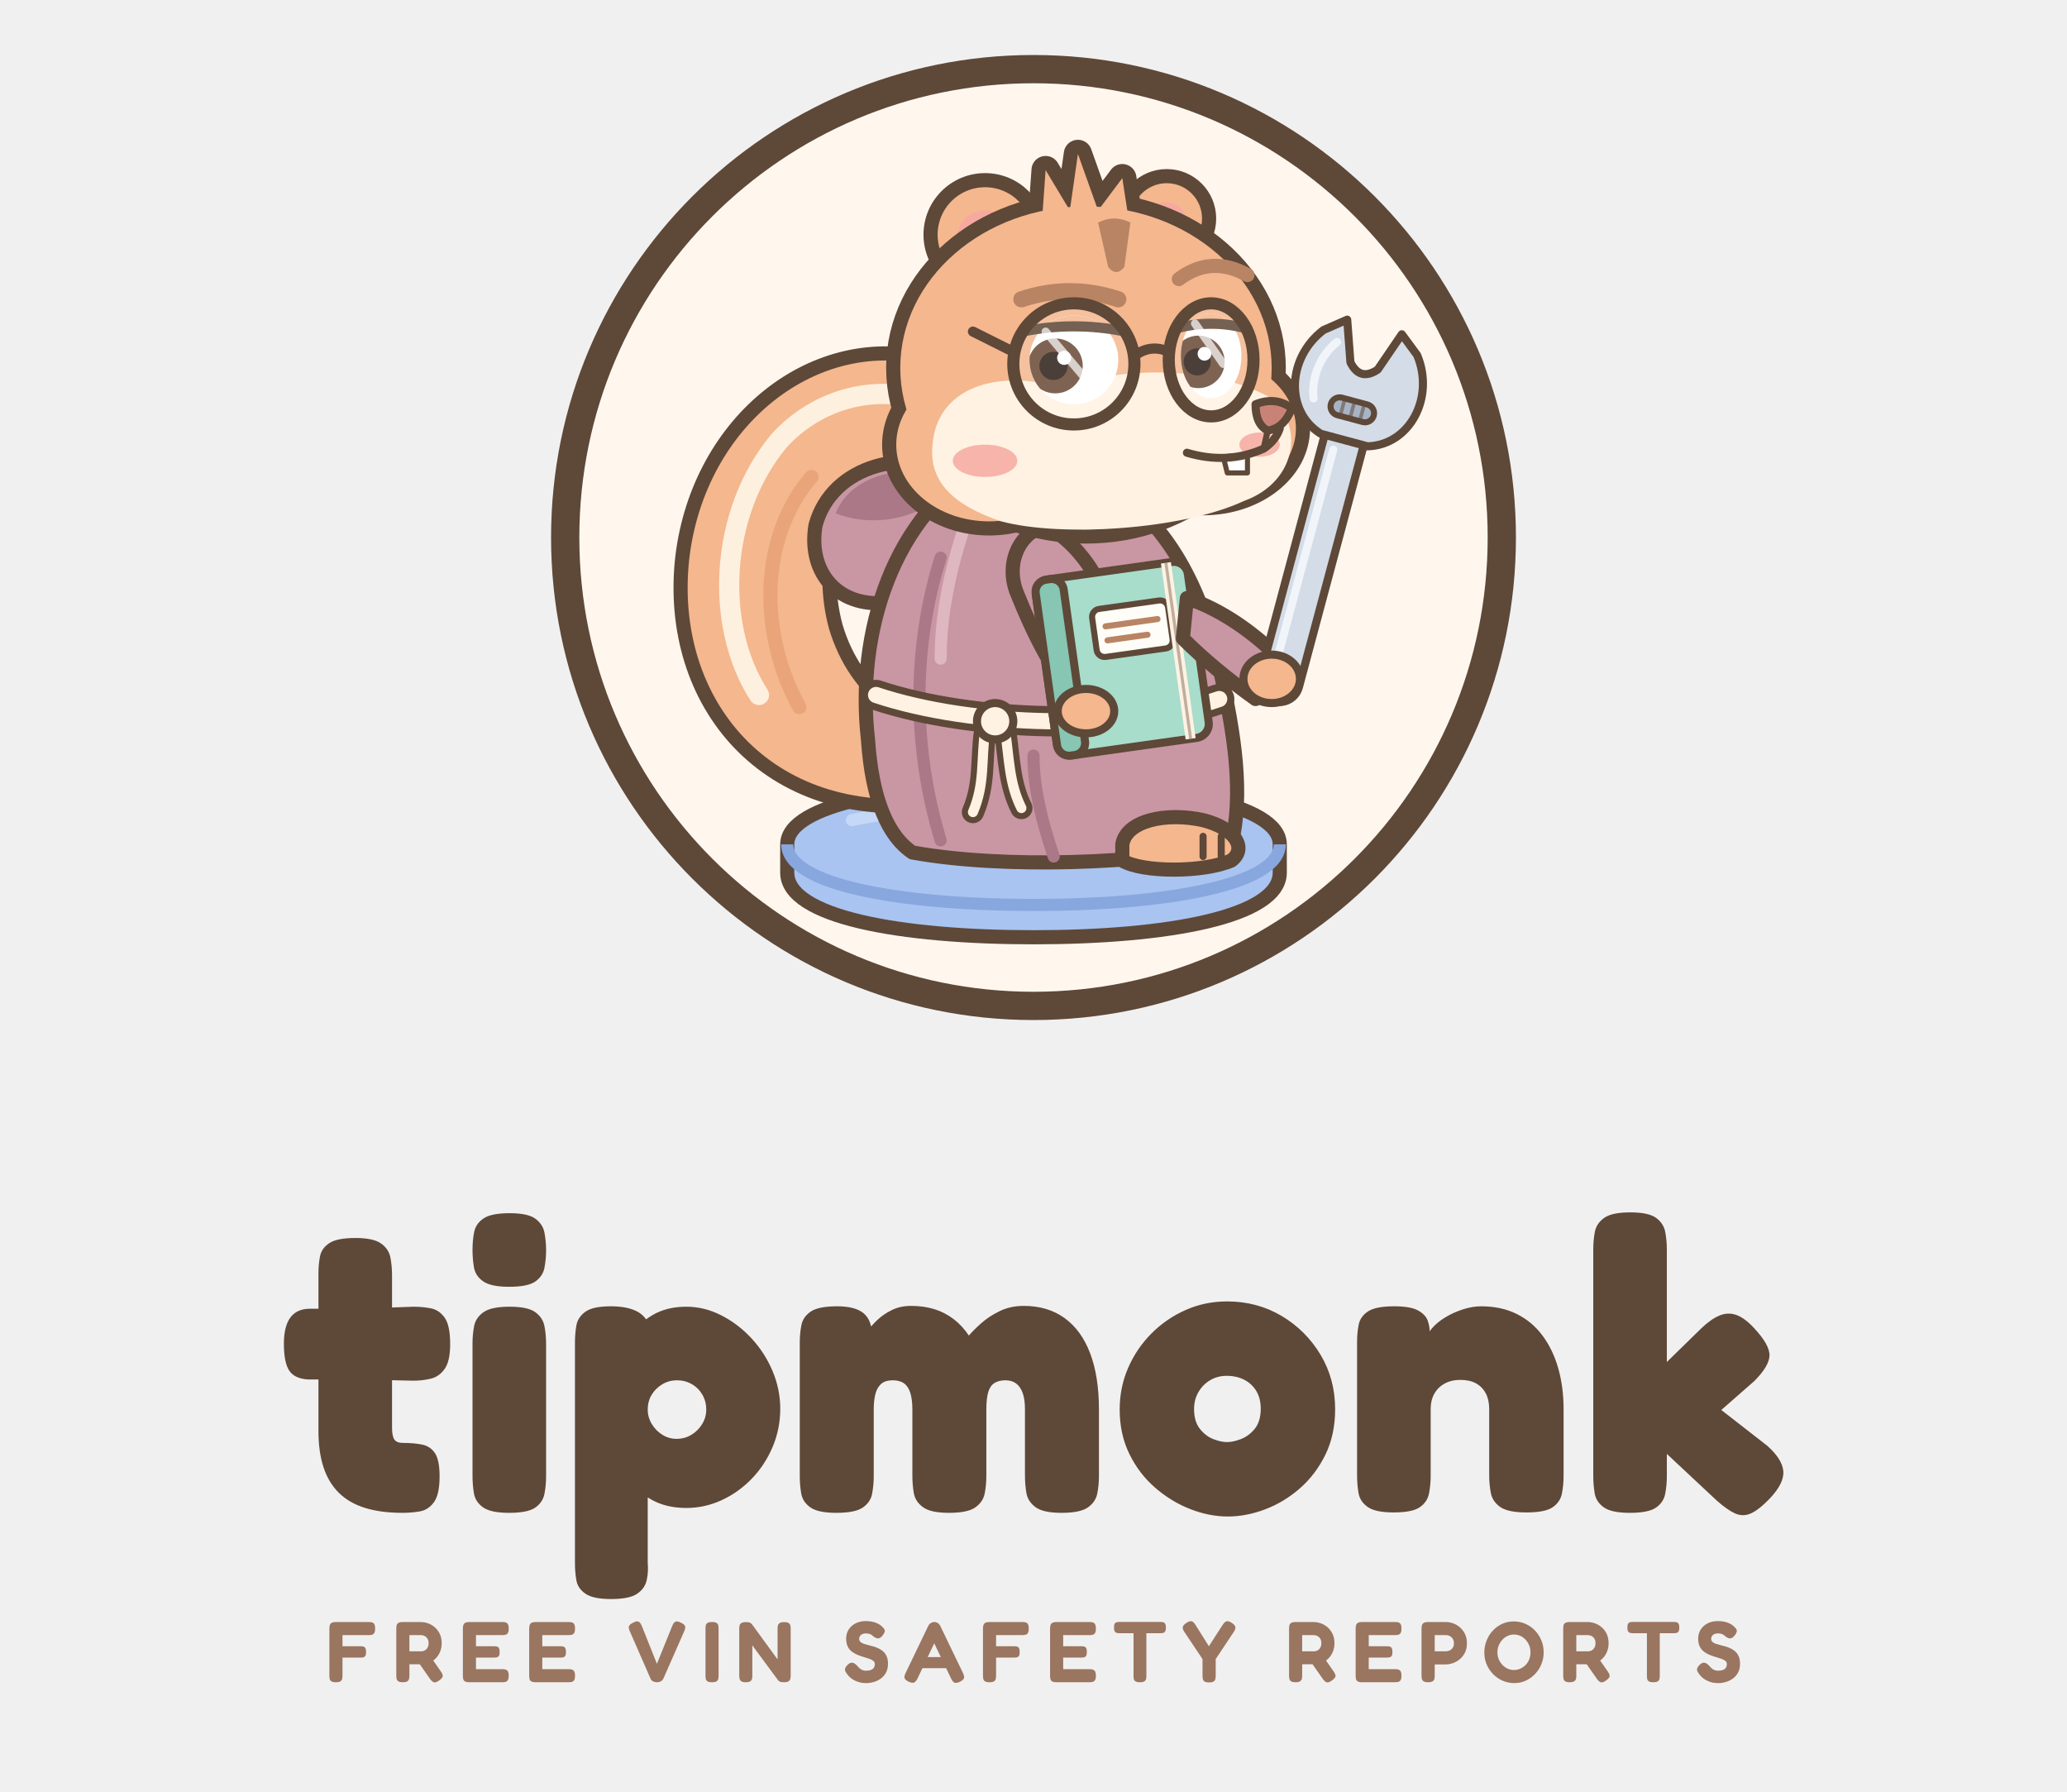
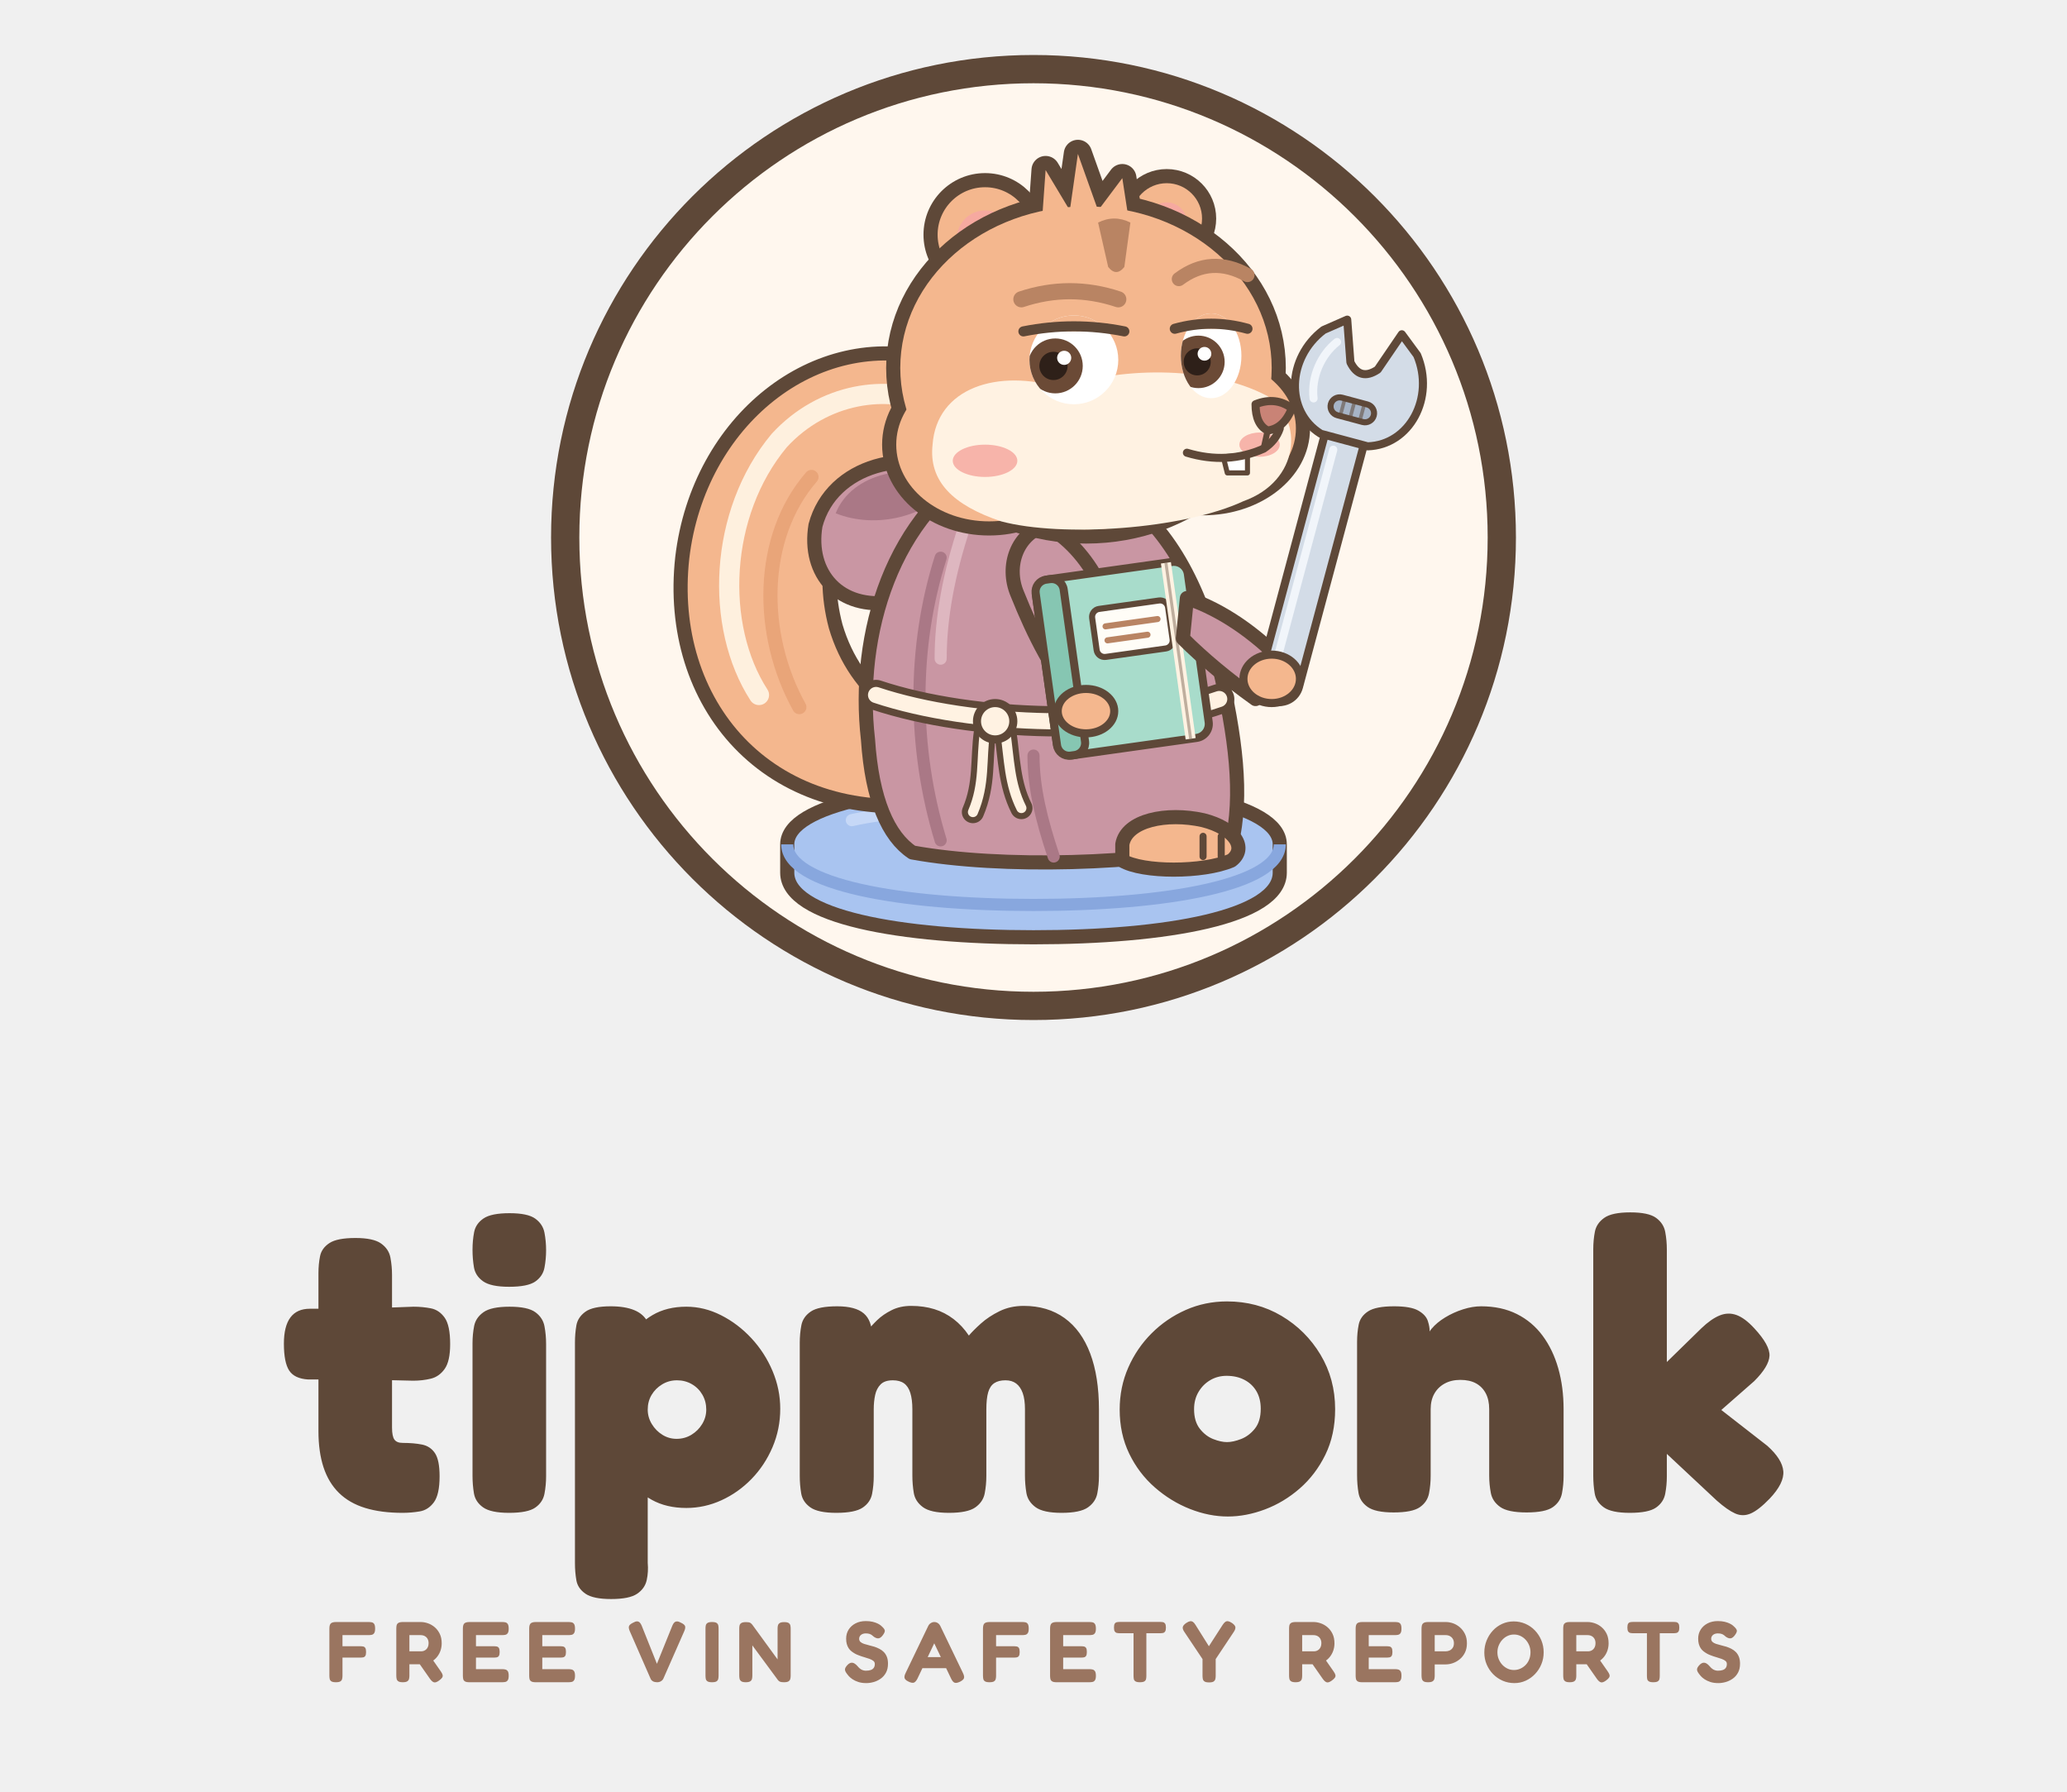
<svg xmlns="http://www.w3.org/2000/svg" viewBox="0 0 600 520" role="img" aria-labelledby="t">
  <svg x="150" y="6" width="300" height="300" viewBox="0 0 512 512">
    <defs>
      <clipPath id="c">
        <circle cx="256" cy="256" r="232" />
      </clipPath>
    </defs>
    <circle cx="256" cy="256" r="232" fill="#FFF7EE" />
    <g clip-path="url(#c)">
      <g transform="translate(-30 4)">
        <path d="M164 404 C164 384 220 374 286 374 C352 374 408 384 408 404 L408 418 C408 440 352 450 286 450 C220 450 164 440 164 418 Z" fill="#A9C4F0" stroke="#5E4838" stroke-width="7" stroke-linejoin="round" stroke-linecap="round" />
        <path d="M164 404 C164 424 220 434 286 434 C352 434 408 424 408 404" fill="none" stroke="#88A7DE" stroke-width="6" />
        <path d="M196 392 C230 384 330 382 372 390" fill="none" stroke="#C9DAF7" stroke-width="6" stroke-linecap="round" opacity=".9" />
        <path d="M236 384 C154 394 104 334 112 262 C120 194 178 148 236 164 C282 176 288 234 250 250 C226 260 204 246 208 226 C188 236 180 266 188 296 C198 330 226 348 254 350 Z" fill="#F4B78E" stroke="#5E4838" stroke-width="7" stroke-linejoin="round" stroke-linecap="round" />
        <path d="M150 330 C128 296 130 240 160 204 C182 180 214 176 236 186" fill="none" stroke="#FFF2E2" stroke-width="10" stroke-linecap="round" opacity=".95" />
        <path d="M170 336 C150 300 150 252 176 222" fill="none" stroke="#E49C70" stroke-width="7" stroke-linecap="round" opacity=".7" />
        <g transform="translate(-34 26)">
          <path d="M288 196 C258 180 220 190 212 220 C208 244 224 262 250 258 C272 254 286 236 290 216 Z" fill="#C996A3" stroke="#5E4838" stroke-width="7" stroke-linejoin="round" stroke-linecap="round" />
          <path d="M282 198 C258 188 230 194 222 214 C242 222 268 216 282 198 Z" fill="#AA7886" />
        </g>
        <path d="M264 214 C216 240 198 300 204 352 C206 382 214 400 226 408 C270 416 340 414 384 404 C390 380 386 350 378 316 C370 280 354 248 330 232 Z" fill="#C996A3" stroke="#5E4838" stroke-width="7" stroke-linejoin="round" stroke-linecap="round" />
        <path d="M240 262 C226 306 226 356 240 402 M286 360 C286 376 290 392 296 410" fill="none" stroke="#AA7886" stroke-width="6" stroke-linecap="round" />
        <path d="M252 246 C244 270 240 292 240 312" fill="none" stroke="#E0BAC3" stroke-width="6" stroke-linecap="round" opacity=".9" />
        <path d="M208 330 C256 346 332 348 378 332" fill="none" stroke="#5E4838" stroke-width="15" stroke-linecap="round" />
        <path d="M208 330 C256 346 332 348 378 332" fill="none" stroke="#FFF2E2" stroke-width="8" stroke-linecap="round" />
        <path d="M262 348 C260 362 262 374 256 388 M272 348 C274 362 274 374 280 386" fill="none" stroke="#5E4838" stroke-width="11" stroke-linecap="round" />
        <path d="M262 348 C260 362 262 374 256 388 M272 348 C274 362 274 374 280 386" fill="none" stroke="#FFF2E2" stroke-width="5" stroke-linecap="round" />
        <circle cx="267" cy="343" r="9" fill="#FFF2E2" stroke="#5E4838" stroke-width="4" stroke-linejoin="round" stroke-linecap="round" />
        <path d="M330 404 C332 392 352 388 370 392 C386 396 392 406 384 412 C370 418 340 418 330 412 Z" fill="#F4B78E" stroke="#5E4838" stroke-width="7" stroke-linejoin="round" stroke-linecap="round" />
        <path d="M370 400 L370 410 M379 400 L379 410" stroke="#5E4838" stroke-width="3.5" stroke-linecap="round" />
        <path d="M292 246 C314 258 328 286 330 318 L310 336 C296 320 286 300 278 280 C272 266 278 250 292 246 Z" fill="#C996A3" stroke="#5E4838" stroke-width="7" stroke-linejoin="round" stroke-linecap="round" />
        <g>
          <circle cx="352" cy="94" r="21" fill="#F4B78E" stroke="#5E4838" stroke-width="7" stroke-linejoin="round" stroke-linecap="round" />
          <circle cx="352" cy="96" r="10" fill="#F6A9A0" />
          <circle cx="262" cy="102" r="27" fill="#F4B78E" stroke="#5E4838" stroke-width="7" stroke-linejoin="round" stroke-linecap="round" />
          <circle cx="262" cy="104" r="14" fill="#F6A9A0" />
          <g fill="#5E4838" stroke="#5E4838" stroke-width="14" stroke-linejoin="round">
            <ellipse cx="312" cy="168" rx="92" ry="80" />
            <ellipse cx="370" cy="198" rx="46" ry="36" />
            <ellipse cx="264" cy="206" rx="46" ry="38" />
            <path d="M290 98 L292 70 L304 90 L308 62 L318 90 L330 74 L334 100 Z" />
          </g>
          <g fill="#F4B78E">
            <ellipse cx="312" cy="168" rx="92" ry="80" />
            <ellipse cx="370" cy="198" rx="46" ry="36" />
            <ellipse cx="264" cy="206" rx="46" ry="38" />
            <path d="M290 98 L292 70 L304 90 L308 62 L318 90 L330 74 L334 100 Z" />
          </g>
          <path d="M236 206 C238 178 268 168 300 178 C326 168 372 166 402 182 C420 194 418 224 390 234 C360 248 300 252 270 244 C246 236 234 224 236 206 Z" fill="#FFF2E2" />
          <path d="M318 96 Q326 92 334 96 L331 118 Q327 123 323 118 Z" fill="#B98463" />
          <clipPath id="e306">
            <ellipse cx="306" cy="164" rx="22" ry="22" />
          </clipPath>
          <ellipse cx="306" cy="164" rx="22" ry="22" fill="#fff" />
          <g clip-path="url(#e306)">
            <circle cx="296.8" cy="167" r="13.6" fill="#6B4A36" />
            <circle cx="295.9" cy="167" r="7.0" fill="#2E2019" />
            <circle cx="301.2" cy="163" r="3.5" fill="#fff" />
            <rect x="282" y="140" width="48" height="9.9" fill="#F4B78E" />
          </g>
          <path d="M281 149.9 Q306 144.9 331 149.9" fill="none" stroke="#5E4838" stroke-width="5" stroke-linecap="round" />
          <clipPath id="e374">
            <ellipse cx="374" cy="162" rx="15" ry="21" />
          </clipPath>
          <ellipse cx="374" cy="162" rx="15" ry="21" fill="#fff" />
          <g clip-path="url(#e374)">
            <circle cx="367.7" cy="165" r="13.0" fill="#6B4A36" />
            <circle cx="367.1" cy="165" r="6.7" fill="#2E2019" />
            <circle cx="370.7" cy="161" r="3.4" fill="#fff" />
            <rect x="357" y="139" width="34" height="9.6" fill="#F4B78E" />
          </g>
          <path d="M356 148.6 Q374 143.6 392 148.6" fill="none" stroke="#5E4838" stroke-width="5" stroke-linecap="round" />
          <path d="M280 134 Q304 126 328 134" fill="none" stroke="#B98463" stroke-width="8" stroke-linecap="round" />
          <path d="M358 124 Q374 112 392 122" fill="none" stroke="#B98463" stroke-width="7" stroke-linecap="round" />
          <ellipse cx="262" cy="214" rx="16" ry="8" fill="#F6A9A0" opacity=".85" />
          <ellipse cx="398" cy="206" rx="10" ry="6" fill="#F6A9A0" opacity=".85" />
          <path d="M396 186 Q406 182 414 188 Q410 198 402 199 Q396 196 396 186 Z" fill="#C98376" stroke="#5E4838" stroke-width="4" stroke-linejoin="round" stroke-linecap="round" />
          <path d="M402 199 L400 208" stroke="#5E4838" stroke-width="3" stroke-linecap="round" />
          <path d="M380 212 L382 220 L392 220 L392 211 Z" fill="#fff" stroke="#5E4838" stroke-width="2.5" stroke-linejoin="round" />
          <path d="M362 210 Q382 216 400 208 Q406 204 408 198" fill="none" stroke="#5E4838" stroke-width="4" stroke-linecap="round" stroke-linejoin="round" />
-           <circle cx="306" cy="166" r="30" fill="#fff" fill-opacity=".14" stroke="#5E4838" stroke-width="6" />
-           <ellipse cx="374" cy="164" rx="21" ry="28" fill="#fff" fill-opacity=".14" stroke="#5E4838" stroke-width="6" />
-           <path d="M336 162 Q344 156 353 160" fill="none" stroke="#5E4838" stroke-width="5" stroke-linecap="round" />
-           <path d="M276 160 L256 150" stroke="#5E4838" stroke-width="5" stroke-linecap="round" />
-           <path d="M292 150 L314 176 M366 146 L380 166" stroke="#fff" stroke-width="4" stroke-linecap="round" opacity=".7" />
        </g>
        <g transform="rotate(-8 330 312)">
          <rect x="292" y="268" width="76" height="88" rx="7" fill="#A8DCCB" stroke="#5E4838" stroke-width="4" stroke-linejoin="round" stroke-linecap="round" />
          <rect x="292" y="268" width="14" height="88" rx="6" fill="#86C6B2" stroke="#5E4838" stroke-width="4" stroke-linejoin="round" stroke-linecap="round" />
          <rect x="318" y="286" width="38" height="24" rx="4" fill="#FFFDF7" stroke="#5E4838" stroke-width="3" />
          <path d="M324 295 H350 M324 302 H344" stroke="#B98463" stroke-width="3" stroke-linecap="round" />
          <path d="M358 268 V356" stroke="#FFF2E2" stroke-width="5" />
          <path d="M358 268 V356" stroke="#5E4838" stroke-width="1.5" opacity=".4" />
        </g>
        <ellipse cx="312" cy="338" rx="14" ry="11" fill="#F4B78E" stroke="#5E4838" stroke-width="4" stroke-linejoin="round" stroke-linecap="round" />
        <path d="M362 282 C380 288 396 300 408 312 L396 332 C382 322 370 312 360 302 Z" fill="#C996A3" stroke="#5E4838" stroke-width="7" stroke-linejoin="round" stroke-linecap="round" />
        <g transform="translate(442 196) rotate(15)">
          <rect x="-10" y="0" width="20" height="142" rx="10" fill="#D3DCE7" stroke="#5E4838" stroke-width="4" stroke-linejoin="round" stroke-linecap="round" />
          <path d="M-4 14 V128" stroke="#F1F5FA" stroke-width="4" stroke-linecap="round" />
          <path d="M-12 8 C-32 2 -38 -24 -24 -42 L-14 -50 L-7 -30 Q0 -22 7 -30 L14 -50 L24 -42 C38 -24 32 2 12 8 Z" fill="#D3DCE7" stroke="#5E4838" stroke-width="4" stroke-linejoin="round" stroke-linecap="round" />
          <path d="M-20 -8 C-24 -18 -22 -30 -16 -38" fill="none" stroke="#F1F5FA" stroke-width="4" stroke-linecap="round" />
          <rect x="-11" y="-12" width="22" height="9" rx="4.5" fill="#A7B4C6" stroke="#5E4838" stroke-width="3" />
          <path d="M-5 -12 V-3 M0 -12 V-3 M5 -12 V-3" stroke="#5E4838" stroke-width="1.8" opacity=".55" />
          <circle cx="0" cy="128" r="4" fill="#A7B4C6" />
        </g>
        <ellipse cx="404" cy="322" rx="14" ry="12" fill="#F4B78E" stroke="#5E4838" stroke-width="4" stroke-linejoin="round" stroke-linecap="round" />
      </g>
    </g>
    <circle cx="256" cy="256" r="232" fill="none" stroke="#5E4838" stroke-width="14" />
  </svg>
  <path d="M116.864 439.062Q110.61 439.062 106.008 437.646Q101.406 436.23 98.397 433.28Q95.388 430.33 93.913 425.846Q92.438 421.362 92.438 415.344V369.56Q92.438 366.846 92.91 364.545Q93.382 362.244 95.624 360.769Q97.866 359.294 103.176 359.294Q108.368 359.294 110.61 360.887Q112.852 362.48 113.324 364.958Q113.796 367.436 113.796 370.032V414.282Q113.796 415.58 113.973 416.465Q114.15 417.35 114.504 417.822Q114.858 418.294 115.448 418.53Q116.038 418.766 116.982 418.766Q120.05 418.766 122.469 419.238Q124.888 419.71 126.245 421.716Q127.602 423.722 127.602 428.442Q127.602 433.752 125.95 435.994Q124.298 438.236 121.82 438.649Q119.342 439.062 116.864 439.062ZM89.96 379.826H103.766L120.05 379.236Q122.646 379.236 125.065 379.708Q127.484 380.18 129.077 382.422Q130.67 384.664 130.67 390.092Q130.67 395.048 129.077 397.29Q127.484 399.532 125.065 400.122Q122.646 400.712 119.932 400.712L104.946 400.358H89.488Q85.476 400.122 83.942 397.762Q82.408 395.402 82.408 389.974Q82.408 384.9 84.296 382.363Q86.184 379.826 89.96 379.826ZM147.78 439.062Q142.47 439.062 140.228 437.469Q137.986 435.876 137.573 433.398Q137.16 430.92 137.16 428.324V389.856Q137.16 387.26 137.632 384.841Q138.104 382.422 140.346 380.829Q142.588 379.236 147.898 379.236Q153.208 379.236 155.391 380.829Q157.574 382.422 158.046 384.9Q158.518 387.378 158.518 390.092V428.442Q158.518 431.038 158.046 433.516Q157.574 435.994 155.391 437.528Q153.208 439.062 147.78 439.062ZM147.78 373.454Q142.47 373.454 140.228 371.861Q137.986 370.268 137.573 367.79Q137.16 365.312 137.16 362.716Q137.16 360.002 137.632 357.583Q138.104 355.164 140.346 353.63Q142.588 352.096 147.898 352.096Q153.208 352.096 155.391 353.689Q157.574 355.282 158.046 357.76Q158.518 360.238 158.518 362.834Q158.518 365.43 158.046 367.908Q157.574 370.386 155.391 371.92Q153.208 373.454 147.78 373.454ZM199.228 437.646Q193.446 437.646 189.198 435.286Q184.95 432.926 182.236 428.855Q179.522 424.784 178.224 419.592Q176.926 414.4 177.044 408.618Q177.162 402.954 178.519 397.644Q179.876 392.334 182.59 388.204Q185.304 384.074 189.434 381.655Q193.564 379.236 199.228 379.236Q204.42 379.236 209.317 381.714Q214.214 384.192 218.108 388.381Q222.002 392.57 224.244 397.88Q226.486 403.19 226.486 408.854Q226.486 414.754 224.244 420.005Q222.002 425.256 218.167 429.209Q214.332 433.162 209.435 435.404Q204.538 437.646 199.228 437.646ZM177.398 464.078Q172.206 464.078 169.964 462.544Q167.722 461.01 167.309 458.65Q166.896 456.29 166.896 453.694V389.62Q166.896 387.024 167.309 384.664Q167.722 382.304 169.905 380.711Q172.088 379.118 177.28 379.118Q181.41 379.118 184.124 380.239Q186.838 381.36 188.018 383.72V453.576Q188.254 456.172 187.723 458.591Q187.192 461.01 184.95 462.544Q182.708 464.078 177.398 464.078ZM196.396 417.586Q198.756 417.586 200.703 416.406Q202.65 415.226 203.83 413.279Q205.01 411.332 205.01 409.09Q205.01 406.73 203.889 404.783Q202.768 402.836 200.821 401.715Q198.874 400.594 196.514 400.594Q194.154 400.594 192.207 401.774Q190.26 402.954 189.139 404.842Q188.018 406.73 188.018 409.09Q188.018 411.332 189.198 413.279Q190.378 415.226 192.266 416.406Q194.154 417.586 196.396 417.586ZM242.77 439.062Q237.46 439.062 235.218 437.469Q232.976 435.876 232.563 433.398Q232.15 430.92 232.15 428.324V389.738Q232.15 387.024 232.622 384.605Q233.094 382.186 235.336 380.652Q237.578 379.118 243.006 379.118Q248.316 379.118 250.735 381.183Q253.154 383.248 253.154 387.85L251.148 387.26Q251.148 387.26 252.033 386.021Q252.918 384.782 254.629 383.13Q256.34 381.478 258.818 380.239Q261.296 379.0 264.482 379.0Q268.14 379.0 271.208 379.944Q274.276 380.888 276.813 382.835Q279.35 384.782 281.238 387.614Q282.536 386.08 284.778 384.074Q287.02 382.068 290.147 380.534Q293.274 379.0 297.168 379.0Q304.13 379.0 309.027 382.54Q313.924 386.08 316.461 392.806Q318.998 399.532 318.998 409.09V428.324Q318.998 430.92 318.526 433.398Q318.054 435.876 315.812 437.469Q313.57 439.062 308.142 439.062Q302.832 439.062 300.59 437.41Q298.348 435.758 297.935 433.28Q297.522 430.802 297.522 428.206V408.972Q297.522 406.14 296.873 404.311Q296.224 402.482 294.985 401.538Q293.746 400.594 291.858 400.594Q289.852 400.594 288.613 401.42Q287.374 402.246 286.843 404.075Q286.312 405.904 286.312 409.09V428.324Q286.312 430.92 285.84 433.398Q285.368 435.876 283.126 437.469Q280.884 439.062 275.456 439.062Q270.146 439.062 267.904 437.41Q265.662 435.758 265.249 433.28Q264.836 430.802 264.836 428.206V408.972Q264.836 406.14 264.246 404.252Q263.656 402.364 262.417 401.479Q261.178 400.594 259.172 400.594Q256.812 400.594 255.632 401.774Q254.452 402.954 254.039 404.842Q253.626 406.73 253.626 408.972V428.442Q253.626 431.038 253.154 433.516Q252.682 435.994 250.44 437.528Q248.198 439.062 242.77 439.062ZM356.404 440.124Q350.976 440.124 345.43 437.941Q339.884 435.758 335.223 431.687Q330.562 427.616 327.789 421.893Q325.016 416.17 325.016 409.09Q325.016 402.6 327.494 396.936Q329.972 391.272 334.279 386.965Q338.586 382.658 344.191 380.18Q349.796 377.702 356.168 377.702Q364.9 377.702 371.98 381.891Q379.06 386.08 383.308 393.16Q387.556 400.24 387.556 408.972Q387.556 416.406 384.724 422.188Q381.892 427.97 377.29 431.982Q372.688 435.994 367.201 438.059Q361.714 440.124 356.404 440.124ZM356.168 418.53Q357.938 418.53 360.239 417.645Q362.54 416.76 364.251 414.636Q365.962 412.512 365.962 408.854Q365.962 405.904 364.723 403.78Q363.484 401.656 361.242 400.476Q359.0 399.296 356.05 399.296Q353.454 399.296 351.33 400.535Q349.206 401.774 347.908 403.957Q346.61 406.14 346.61 408.972Q346.61 412.512 348.262 414.636Q349.914 416.76 352.156 417.645Q354.398 418.53 356.168 418.53ZM404.548 438.944Q399.238 438.944 396.996 437.351Q394.754 435.758 394.341 433.28Q393.928 430.802 393.928 428.206V389.384Q393.928 386.788 394.4 384.428Q394.872 382.068 397.114 380.593Q399.356 379.118 404.666 379.118Q409.504 379.118 411.687 380.357Q413.87 381.596 414.46 383.366Q415.05 385.136 414.991 386.611Q414.932 388.086 415.168 388.44L414.224 389.148Q414.106 387.378 415.581 385.608Q417.056 383.838 419.475 382.363Q421.894 380.888 424.667 380.003Q427.44 379.118 429.918 379.118Q435.818 379.118 440.302 381.36Q444.786 383.602 447.795 387.673Q450.804 391.744 452.338 397.172Q453.872 402.6 453.872 408.972V428.324Q453.872 430.92 453.4 433.398Q452.928 435.876 450.745 437.41Q448.562 438.944 443.134 438.944Q437.706 438.944 435.464 437.351Q433.222 435.758 432.75 433.28Q432.278 430.802 432.278 428.206V408.972Q432.278 406.258 431.275 404.37Q430.272 402.482 428.443 401.479Q426.614 400.476 423.9 400.476Q421.304 400.476 419.357 401.538Q417.41 402.6 416.348 404.488Q415.286 406.376 415.286 408.972V428.324Q415.286 430.92 414.814 433.398Q414.342 435.876 412.159 437.41Q409.976 438.944 404.548 438.944ZM512.99 419.592Q517.356 423.486 517.651 426.967Q517.946 430.448 513.698 434.932Q510.512 438.236 508.211 439.239Q505.91 440.242 503.668 439.239Q501.426 438.236 498.358 435.522L483.844 421.952V428.442Q483.844 431.038 483.372 433.516Q482.9 435.994 480.717 437.528Q478.534 439.062 473.106 439.062Q467.796 439.062 465.554 437.469Q463.312 435.876 462.899 433.398Q462.486 430.92 462.486 428.324V362.598Q462.486 359.884 462.958 357.465Q463.43 355.046 465.672 353.453Q467.914 351.86 473.224 351.86Q478.534 351.86 480.717 353.453Q482.9 355.046 483.372 357.524Q483.844 360.002 483.844 362.716V395.284L493.874 385.49Q496.706 382.776 499.184 381.773Q501.662 380.77 504.081 381.655Q506.5 382.54 509.214 385.49Q513.816 390.446 513.639 393.514Q513.462 396.582 509.214 400.83L499.656 409.208Z" fill="#5E4838" />
  <path d="M97.488 488.225Q96.588 488.225 96.188 487.962Q95.788 487.7 95.7 487.25Q95.613 486.8 95.613 486.325V472.65Q95.613 471.55 96.038 471.15Q96.463 470.75 97.562 470.75H107.013Q107.513 470.75 107.938 470.837Q108.363 470.925 108.625 471.325Q108.888 471.725 108.888 472.675Q108.888 473.575 108.613 473.975Q108.338 474.375 107.9 474.462Q107.463 474.55 106.963 474.55H99.413V477.775H104.538Q105.038 477.775 105.425 477.85Q105.812 477.925 106.037 478.275Q106.263 478.625 106.263 479.45Q106.263 480.25 106.037 480.587Q105.812 480.925 105.425 481.0Q105.038 481.075 104.513 481.075H99.413V486.35Q99.413 486.825 99.312 487.262Q99.213 487.7 98.825 487.962Q98.438 488.225 97.488 488.225ZM116.912 488.225Q116.013 488.225 115.613 487.95Q115.213 487.675 115.125 487.225Q115.037 486.775 115.037 486.3V472.625Q115.037 472.15 115.125 471.725Q115.213 471.3 115.613 471.025Q116.013 470.75 116.938 470.75H122.138Q123.162 470.75 124.237 471.125Q125.312 471.5 126.213 472.275Q127.112 473.05 127.662 474.2Q128.213 475.35 128.213 476.925Q128.213 477.975 127.9 478.95Q127.588 479.925 126.963 480.75Q126.338 481.575 125.412 482.163Q124.487 482.75 123.287 483.0H118.838V486.325Q118.838 486.8 118.738 487.238Q118.638 487.675 118.238 487.95Q117.838 488.225 116.912 488.225ZM127.463 487.725Q126.537 488.4 125.987 488.25Q125.438 488.1 124.838 487.275L120.438 480.975L124.713 480.425L127.938 485.05Q128.363 485.65 128.475 486.075Q128.588 486.5 128.35 486.875Q128.113 487.25 127.463 487.725ZM118.838 479.25H122.312Q122.662 479.25 123.037 479.113Q123.412 478.975 123.713 478.7Q124.013 478.425 124.213 477.975Q124.412 477.525 124.412 476.9Q124.412 476.175 124.125 475.65Q123.838 475.125 123.312 474.837Q122.787 474.55 122.088 474.55H118.838ZM136.238 488.225Q135.338 488.225 134.938 487.962Q134.537 487.7 134.45 487.25Q134.363 486.8 134.363 486.325V472.65Q134.363 471.55 134.788 471.15Q135.213 470.75 136.312 470.75H145.763Q146.263 470.75 146.688 470.837Q147.113 470.925 147.387 471.325Q147.662 471.725 147.662 472.675Q147.662 473.575 147.387 473.975Q147.113 474.375 146.675 474.462Q146.238 474.55 145.738 474.55H138.162V477.775H143.312Q143.812 477.775 144.2 477.85Q144.588 477.925 144.812 478.275Q145.037 478.625 145.037 479.45Q145.037 480.225 144.812 480.575Q144.588 480.925 144.188 481.0Q143.787 481.075 143.263 481.075H138.162V484.425H145.763Q146.263 484.425 146.688 484.525Q147.113 484.625 147.387 485.012Q147.662 485.4 147.662 486.35Q147.662 487.25 147.387 487.65Q147.113 488.05 146.675 488.138Q146.238 488.225 145.738 488.225ZM155.488 488.225Q154.588 488.225 154.188 487.962Q153.787 487.7 153.7 487.25Q153.613 486.8 153.613 486.325V472.65Q153.613 471.55 154.038 471.15Q154.463 470.75 155.562 470.75H165.013Q165.513 470.75 165.938 470.837Q166.363 470.925 166.637 471.325Q166.912 471.725 166.912 472.675Q166.912 473.575 166.637 473.975Q166.363 474.375 165.925 474.462Q165.488 474.55 164.988 474.55H157.412V477.775H162.562Q163.062 477.775 163.45 477.85Q163.838 477.925 164.062 478.275Q164.287 478.625 164.287 479.45Q164.287 480.225 164.062 480.575Q163.838 480.925 163.438 481.0Q163.037 481.075 162.513 481.075H157.412V484.425H165.013Q165.513 484.425 165.938 484.525Q166.363 484.625 166.637 485.012Q166.912 485.4 166.912 486.35Q166.912 487.25 166.637 487.65Q166.363 488.05 165.925 488.138Q165.488 488.225 164.988 488.225ZM190.738 488.225Q190.038 488.225 189.55 487.962Q189.062 487.7 188.838 487.175L182.788 473.35Q182.388 472.425 182.6 471.913Q182.812 471.4 183.763 470.95Q184.413 470.575 184.875 470.562Q185.338 470.55 185.675 470.863Q186.013 471.175 186.263 471.8L190.688 482.875L195.138 471.875Q195.388 471.225 195.725 470.9Q196.062 470.575 196.538 470.575Q197.013 470.575 197.663 470.95Q198.738 471.45 198.875 471.987Q199.013 472.525 198.613 473.425L192.562 487.175Q192.338 487.65 191.85 487.938Q191.363 488.225 190.738 488.225ZM206.663 488.225Q205.763 488.225 205.363 487.962Q204.963 487.7 204.875 487.25Q204.788 486.8 204.788 486.325V472.65Q204.788 472.15 204.875 471.725Q204.963 471.3 205.363 471.025Q205.763 470.75 206.688 470.75Q207.638 470.75 208.025 471.025Q208.413 471.3 208.5 471.725Q208.588 472.15 208.588 472.675V486.35Q208.588 486.825 208.488 487.262Q208.388 487.7 208.0 487.962Q207.613 488.225 206.663 488.225ZM216.463 488.225Q215.588 488.225 215.188 487.95Q214.787 487.675 214.688 487.238Q214.588 486.8 214.588 486.3V472.575Q214.588 472.1 214.688 471.7Q214.787 471.3 215.2 471.038Q215.613 470.775 216.537 470.775Q217.438 470.775 217.788 470.987Q218.138 471.2 218.412 471.575L225.713 481.6V472.575Q225.713 472.1 225.825 471.7Q225.938 471.3 226.338 471.038Q226.738 470.775 227.638 470.775Q228.562 470.775 228.95 471.05Q229.338 471.325 229.425 471.762Q229.513 472.2 229.513 472.675V486.325Q229.513 486.8 229.413 487.238Q229.312 487.675 228.913 487.95Q228.513 488.225 227.588 488.225Q226.888 488.225 226.5 488.1Q226.113 487.975 225.838 487.625L218.388 477.525V486.325Q218.388 486.8 218.288 487.238Q218.188 487.675 217.788 487.95Q217.388 488.225 216.463 488.225ZM251.463 488.475Q250.137 488.475 249.15 488.15Q248.162 487.825 247.475 487.362Q246.787 486.9 246.387 486.45Q245.988 486.0 245.838 485.775Q245.412 485.225 245.312 484.812Q245.213 484.4 245.425 483.975Q245.637 483.55 246.162 483.05Q246.688 482.6 247.15 482.562Q247.613 482.525 248.062 482.8Q248.512 483.075 248.938 483.575Q249.537 484.3 250.125 484.587Q250.713 484.875 251.363 484.875Q252.188 484.875 252.762 484.675Q253.338 484.475 253.637 484.038Q253.938 483.6 253.938 482.925Q253.938 482.375 253.525 482.038Q253.113 481.7 252.425 481.45Q251.738 481.2 250.9 480.962Q250.062 480.725 249.238 480.4Q248.662 480.2 248.137 479.9Q247.613 479.6 247.137 479.225Q246.662 478.85 246.325 478.325Q245.988 477.8 245.8 477.125Q245.613 476.45 245.613 475.575Q245.613 474.1 246.338 472.95Q247.062 471.8 248.35 471.138Q249.637 470.475 251.312 470.475Q252.438 470.475 253.275 470.675Q254.113 470.875 254.688 471.15Q255.262 471.425 255.6 471.688Q255.938 471.95 256.062 472.1Q256.762 472.75 256.837 473.212Q256.913 473.675 256.312 474.5Q255.688 475.375 255.075 475.475Q254.463 475.575 253.688 475.05Q253.387 474.775 253.087 474.55Q252.787 474.325 252.375 474.188Q251.963 474.05 251.287 474.05Q250.887 474.05 250.537 474.163Q250.188 474.275 249.938 474.475Q249.688 474.675 249.537 474.962Q249.387 475.25 249.387 475.6Q249.387 476.175 249.775 476.525Q250.162 476.875 250.8 477.087Q251.438 477.3 252.225 477.488Q253.012 477.675 253.838 477.925Q254.588 478.175 255.288 478.538Q255.988 478.9 256.538 479.45Q257.087 480.0 257.425 480.825Q257.762 481.65 257.762 482.85Q257.762 484.35 257.188 485.425Q256.613 486.5 255.663 487.175Q254.713 487.85 253.613 488.163Q252.512 488.475 251.463 488.475ZM279.538 485.575Q279.838 486.2 279.863 486.637Q279.888 487.075 279.6 487.413Q279.313 487.75 278.663 488.075Q277.663 488.55 277.113 488.363Q276.563 488.175 276.088 487.175L271.188 476.925L266.313 487.175Q265.813 488.15 265.275 488.337Q264.738 488.525 263.738 488.05Q263.088 487.75 262.8 487.413Q262.513 487.075 262.538 486.612Q262.563 486.15 262.888 485.525L269.463 471.85Q269.713 471.35 270.2 471.05Q270.688 470.75 271.213 470.75Q271.588 470.75 271.913 470.887Q272.238 471.025 272.5 471.275Q272.763 471.525 272.938 471.875ZM266.988 484.15 268.538 480.925H273.863L275.413 484.15ZM287.212 488.225Q286.312 488.225 285.913 487.962Q285.512 487.7 285.425 487.25Q285.337 486.8 285.337 486.325V472.65Q285.337 471.55 285.762 471.15Q286.188 470.75 287.288 470.75H296.738Q297.238 470.75 297.663 470.837Q298.087 470.925 298.35 471.325Q298.613 471.725 298.613 472.675Q298.613 473.575 298.337 473.975Q298.062 474.375 297.625 474.462Q297.188 474.55 296.688 474.55H289.137V477.775H294.262Q294.762 477.775 295.15 477.85Q295.538 477.925 295.763 478.275Q295.988 478.625 295.988 479.45Q295.988 480.25 295.763 480.587Q295.538 480.925 295.15 481.0Q294.762 481.075 294.238 481.075H289.137V486.35Q289.137 486.825 289.038 487.262Q288.938 487.7 288.55 487.962Q288.163 488.225 287.212 488.225ZM306.688 488.225Q305.788 488.225 305.388 487.962Q304.988 487.7 304.9 487.25Q304.812 486.8 304.812 486.325V472.65Q304.812 471.55 305.238 471.15Q305.663 470.75 306.763 470.75H316.213Q316.713 470.75 317.138 470.837Q317.562 470.925 317.837 471.325Q318.113 471.725 318.113 472.675Q318.113 473.575 317.837 473.975Q317.562 474.375 317.125 474.462Q316.688 474.55 316.188 474.55H308.613V477.775H313.763Q314.263 477.775 314.65 477.85Q315.038 477.925 315.263 478.275Q315.488 478.625 315.488 479.45Q315.488 480.225 315.263 480.575Q315.038 480.925 314.638 481.0Q314.238 481.075 313.713 481.075H308.613V484.425H316.213Q316.713 484.425 317.138 484.525Q317.562 484.625 317.837 485.012Q318.113 485.4 318.113 486.35Q318.113 487.25 317.837 487.65Q317.562 488.05 317.125 488.138Q316.688 488.225 316.188 488.225ZM336.838 470.725Q337.263 470.725 337.613 470.8Q337.963 470.875 338.2 471.212Q338.438 471.55 338.438 472.375Q338.438 473.15 338.2 473.5Q337.963 473.85 337.588 473.925Q337.213 474.0 336.788 474.0H332.763V486.375Q332.763 486.85 332.675 487.275Q332.588 487.7 332.2 487.962Q331.812 488.225 330.888 488.225Q329.988 488.225 329.587 487.962Q329.188 487.7 329.113 487.262Q329.038 486.825 329.038 486.35V474.0H324.963Q324.562 474.0 324.188 473.913Q323.812 473.825 323.587 473.487Q323.363 473.15 323.363 472.35Q323.363 471.55 323.587 471.212Q323.812 470.875 324.188 470.8Q324.562 470.725 324.963 470.725ZM357.613 471.025Q358.512 471.65 358.6 472.212Q358.688 472.775 358.163 473.575L352.887 481.5V486.375Q352.887 486.85 352.788 487.288Q352.688 487.725 352.3 488.0Q351.913 488.275 350.963 488.275Q350.038 488.275 349.638 488.0Q349.238 487.725 349.15 487.275Q349.062 486.825 349.062 486.325V481.5L343.762 473.575Q343.213 472.775 343.338 472.2Q343.463 471.625 344.338 471.025Q344.988 470.6 345.438 470.525Q345.887 470.45 346.262 470.7Q346.637 470.95 346.988 471.525L350.913 477.775L354.938 471.525Q355.338 470.925 355.7 470.688Q356.062 470.45 356.513 470.525Q356.963 470.6 357.613 471.025ZM376.063 488.225Q375.163 488.225 374.763 487.95Q374.363 487.675 374.275 487.225Q374.188 486.775 374.188 486.3V472.625Q374.188 472.15 374.275 471.725Q374.363 471.3 374.763 471.025Q375.163 470.75 376.088 470.75H381.288Q382.313 470.75 383.388 471.125Q384.463 471.5 385.363 472.275Q386.263 473.05 386.812 474.2Q387.363 475.35 387.363 476.925Q387.363 477.975 387.05 478.95Q386.738 479.925 386.113 480.75Q385.488 481.575 384.562 482.163Q383.638 482.75 382.438 483.0H377.988V486.325Q377.988 486.8 377.888 487.238Q377.788 487.675 377.388 487.95Q376.988 488.225 376.063 488.225ZM386.613 487.725Q385.688 488.4 385.138 488.25Q384.588 488.1 383.988 487.275L379.588 480.975L383.863 480.425L387.088 485.05Q387.513 485.65 387.625 486.075Q387.738 486.5 387.5 486.875Q387.263 487.25 386.613 487.725ZM377.988 479.25H381.463Q381.813 479.25 382.188 479.113Q382.563 478.975 382.863 478.7Q383.163 478.425 383.363 477.975Q383.563 477.525 383.563 476.9Q383.563 476.175 383.275 475.65Q382.988 475.125 382.463 474.837Q381.938 474.55 381.238 474.55H377.988ZM395.387 488.225Q394.488 488.225 394.087 487.962Q393.688 487.7 393.6 487.25Q393.512 486.8 393.512 486.325V472.65Q393.512 471.55 393.938 471.15Q394.363 470.75 395.463 470.75H404.913Q405.413 470.75 405.837 470.837Q406.262 470.925 406.538 471.325Q406.812 471.725 406.812 472.675Q406.812 473.575 406.538 473.975Q406.262 474.375 405.825 474.462Q405.387 474.55 404.887 474.55H397.312V477.775H402.463Q402.963 477.775 403.35 477.85Q403.738 477.925 403.962 478.275Q404.188 478.625 404.188 479.45Q404.188 480.225 403.962 480.575Q403.738 480.925 403.337 481.0Q402.938 481.075 402.413 481.075H397.312V484.425H404.913Q405.413 484.425 405.837 484.525Q406.262 484.625 406.538 485.012Q406.812 485.4 406.812 486.35Q406.812 487.25 406.538 487.65Q406.262 488.05 405.825 488.138Q405.387 488.225 404.887 488.225ZM414.538 488.225Q413.613 488.225 413.225 487.95Q412.838 487.675 412.738 487.225Q412.637 486.775 412.637 486.3V472.65Q412.637 472.175 412.738 471.738Q412.838 471.3 413.238 471.025Q413.637 470.75 414.562 470.75H419.688Q420.738 470.75 421.8 471.125Q422.863 471.5 423.775 472.288Q424.688 473.075 425.25 474.225Q425.812 475.375 425.812 476.925Q425.812 478.45 425.25 479.6Q424.688 480.75 423.775 481.512Q422.863 482.275 421.788 482.663Q420.713 483.05 419.663 483.05H416.463V486.325Q416.463 486.8 416.363 487.238Q416.262 487.675 415.863 487.95Q415.463 488.225 414.538 488.225ZM416.463 479.25H419.688Q420.238 479.25 420.775 479.012Q421.312 478.775 421.675 478.25Q422.038 477.725 422.038 476.9Q422.038 476.2 421.738 475.675Q421.438 475.15 420.9 474.85Q420.363 474.55 419.663 474.55H416.463ZM439.588 488.475Q437.788 488.475 436.2 487.788Q434.613 487.1 433.425 485.888Q432.238 484.675 431.55 483.075Q430.863 481.475 430.863 479.625Q430.863 477.75 431.525 476.113Q432.188 474.475 433.35 473.225Q434.513 471.975 436.062 471.275Q437.613 470.575 439.388 470.575Q441.188 470.575 442.775 471.262Q444.363 471.95 445.538 473.175Q446.713 474.4 447.4 476.025Q448.088 477.65 448.088 479.55Q448.088 481.375 447.425 482.988Q446.763 484.6 445.588 485.837Q444.413 487.075 442.875 487.775Q441.338 488.475 439.588 488.475ZM439.463 484.675Q440.463 484.675 441.338 484.275Q442.213 483.875 442.875 483.188Q443.538 482.5 443.9 481.562Q444.263 480.625 444.263 479.525Q444.263 478.475 443.888 477.538Q443.513 476.6 442.85 475.888Q442.188 475.175 441.325 474.775Q440.463 474.375 439.463 474.375Q438.488 474.375 437.625 474.775Q436.763 475.175 436.1 475.888Q435.438 476.6 435.05 477.538Q434.663 478.475 434.663 479.55Q434.663 480.6 435.05 481.538Q435.438 482.475 436.1 483.175Q436.763 483.875 437.613 484.275Q438.463 484.675 439.463 484.675ZM455.638 488.225Q454.738 488.225 454.337 487.95Q453.938 487.675 453.85 487.225Q453.763 486.775 453.763 486.3V472.625Q453.763 472.15 453.85 471.725Q453.938 471.3 454.337 471.025Q454.738 470.75 455.663 470.75H460.863Q461.888 470.75 462.963 471.125Q464.038 471.5 464.938 472.275Q465.838 473.05 466.388 474.2Q466.938 475.35 466.938 476.925Q466.938 477.975 466.625 478.95Q466.312 479.925 465.688 480.75Q465.062 481.575 464.138 482.163Q463.213 482.75 462.013 483.0H457.562V486.325Q457.562 486.8 457.462 487.238Q457.363 487.675 456.962 487.95Q456.562 488.225 455.638 488.225ZM466.188 487.725Q465.263 488.4 464.713 488.25Q464.163 488.1 463.562 487.275L459.163 480.975L463.438 480.425L466.663 485.05Q467.088 485.65 467.2 486.075Q467.312 486.5 467.075 486.875Q466.838 487.25 466.188 487.725ZM457.562 479.25H461.038Q461.388 479.25 461.763 479.113Q462.138 478.975 462.438 478.7Q462.738 478.425 462.938 477.975Q463.138 477.525 463.138 476.9Q463.138 476.175 462.85 475.65Q462.562 475.125 462.038 474.837Q461.513 474.55 460.812 474.55H457.562ZM485.863 470.725Q486.288 470.725 486.638 470.8Q486.988 470.875 487.225 471.212Q487.462 471.55 487.462 472.375Q487.462 473.15 487.225 473.5Q486.988 473.85 486.613 473.925Q486.238 474.0 485.812 474.0H481.788V486.375Q481.788 486.85 481.7 487.275Q481.613 487.7 481.225 487.962Q480.837 488.225 479.913 488.225Q479.012 488.225 478.612 487.962Q478.212 487.7 478.137 487.262Q478.062 486.825 478.062 486.35V474.0H473.988Q473.587 474.0 473.212 473.913Q472.837 473.825 472.612 473.487Q472.387 473.15 472.387 472.35Q472.387 471.55 472.612 471.212Q472.837 470.875 473.212 470.8Q473.587 470.725 473.988 470.725ZM498.788 488.475Q497.463 488.475 496.475 488.15Q495.488 487.825 494.8 487.362Q494.113 486.9 493.713 486.45Q493.313 486.0 493.163 485.775Q492.738 485.225 492.638 484.812Q492.538 484.4 492.75 483.975Q492.963 483.55 493.488 483.05Q494.013 482.6 494.475 482.562Q494.938 482.525 495.388 482.8Q495.838 483.075 496.263 483.575Q496.863 484.3 497.45 484.587Q498.038 484.875 498.688 484.875Q499.513 484.875 500.088 484.675Q500.663 484.475 500.963 484.038Q501.263 483.6 501.263 482.925Q501.263 482.375 500.85 482.038Q500.438 481.7 499.75 481.45Q499.063 481.2 498.225 480.962Q497.388 480.725 496.563 480.4Q495.988 480.2 495.463 479.9Q494.938 479.6 494.463 479.225Q493.988 478.85 493.65 478.325Q493.313 477.8 493.125 477.125Q492.938 476.45 492.938 475.575Q492.938 474.1 493.663 472.95Q494.388 471.8 495.675 471.138Q496.963 470.475 498.638 470.475Q499.763 470.475 500.6 470.675Q501.438 470.875 502.013 471.15Q502.588 471.425 502.925 471.688Q503.263 471.95 503.388 472.1Q504.088 472.75 504.163 473.212Q504.238 473.675 503.638 474.5Q503.013 475.375 502.4 475.475Q501.788 475.575 501.013 475.05Q500.713 474.775 500.413 474.55Q500.113 474.325 499.7 474.188Q499.288 474.05 498.613 474.05Q498.213 474.05 497.863 474.163Q497.513 474.275 497.263 474.475Q497.013 474.675 496.863 474.962Q496.713 475.25 496.713 475.6Q496.713 476.175 497.1 476.525Q497.488 476.875 498.125 477.087Q498.763 477.3 499.55 477.488Q500.338 477.675 501.163 477.925Q501.913 478.175 502.613 478.538Q503.313 478.9 503.863 479.45Q504.413 480.0 504.75 480.825Q505.088 481.65 505.088 482.85Q505.088 484.35 504.513 485.425Q503.938 486.5 502.988 487.175Q502.038 487.85 500.938 488.163Q499.838 488.475 498.788 488.475Z" fill="#9A7560" />
</svg>
